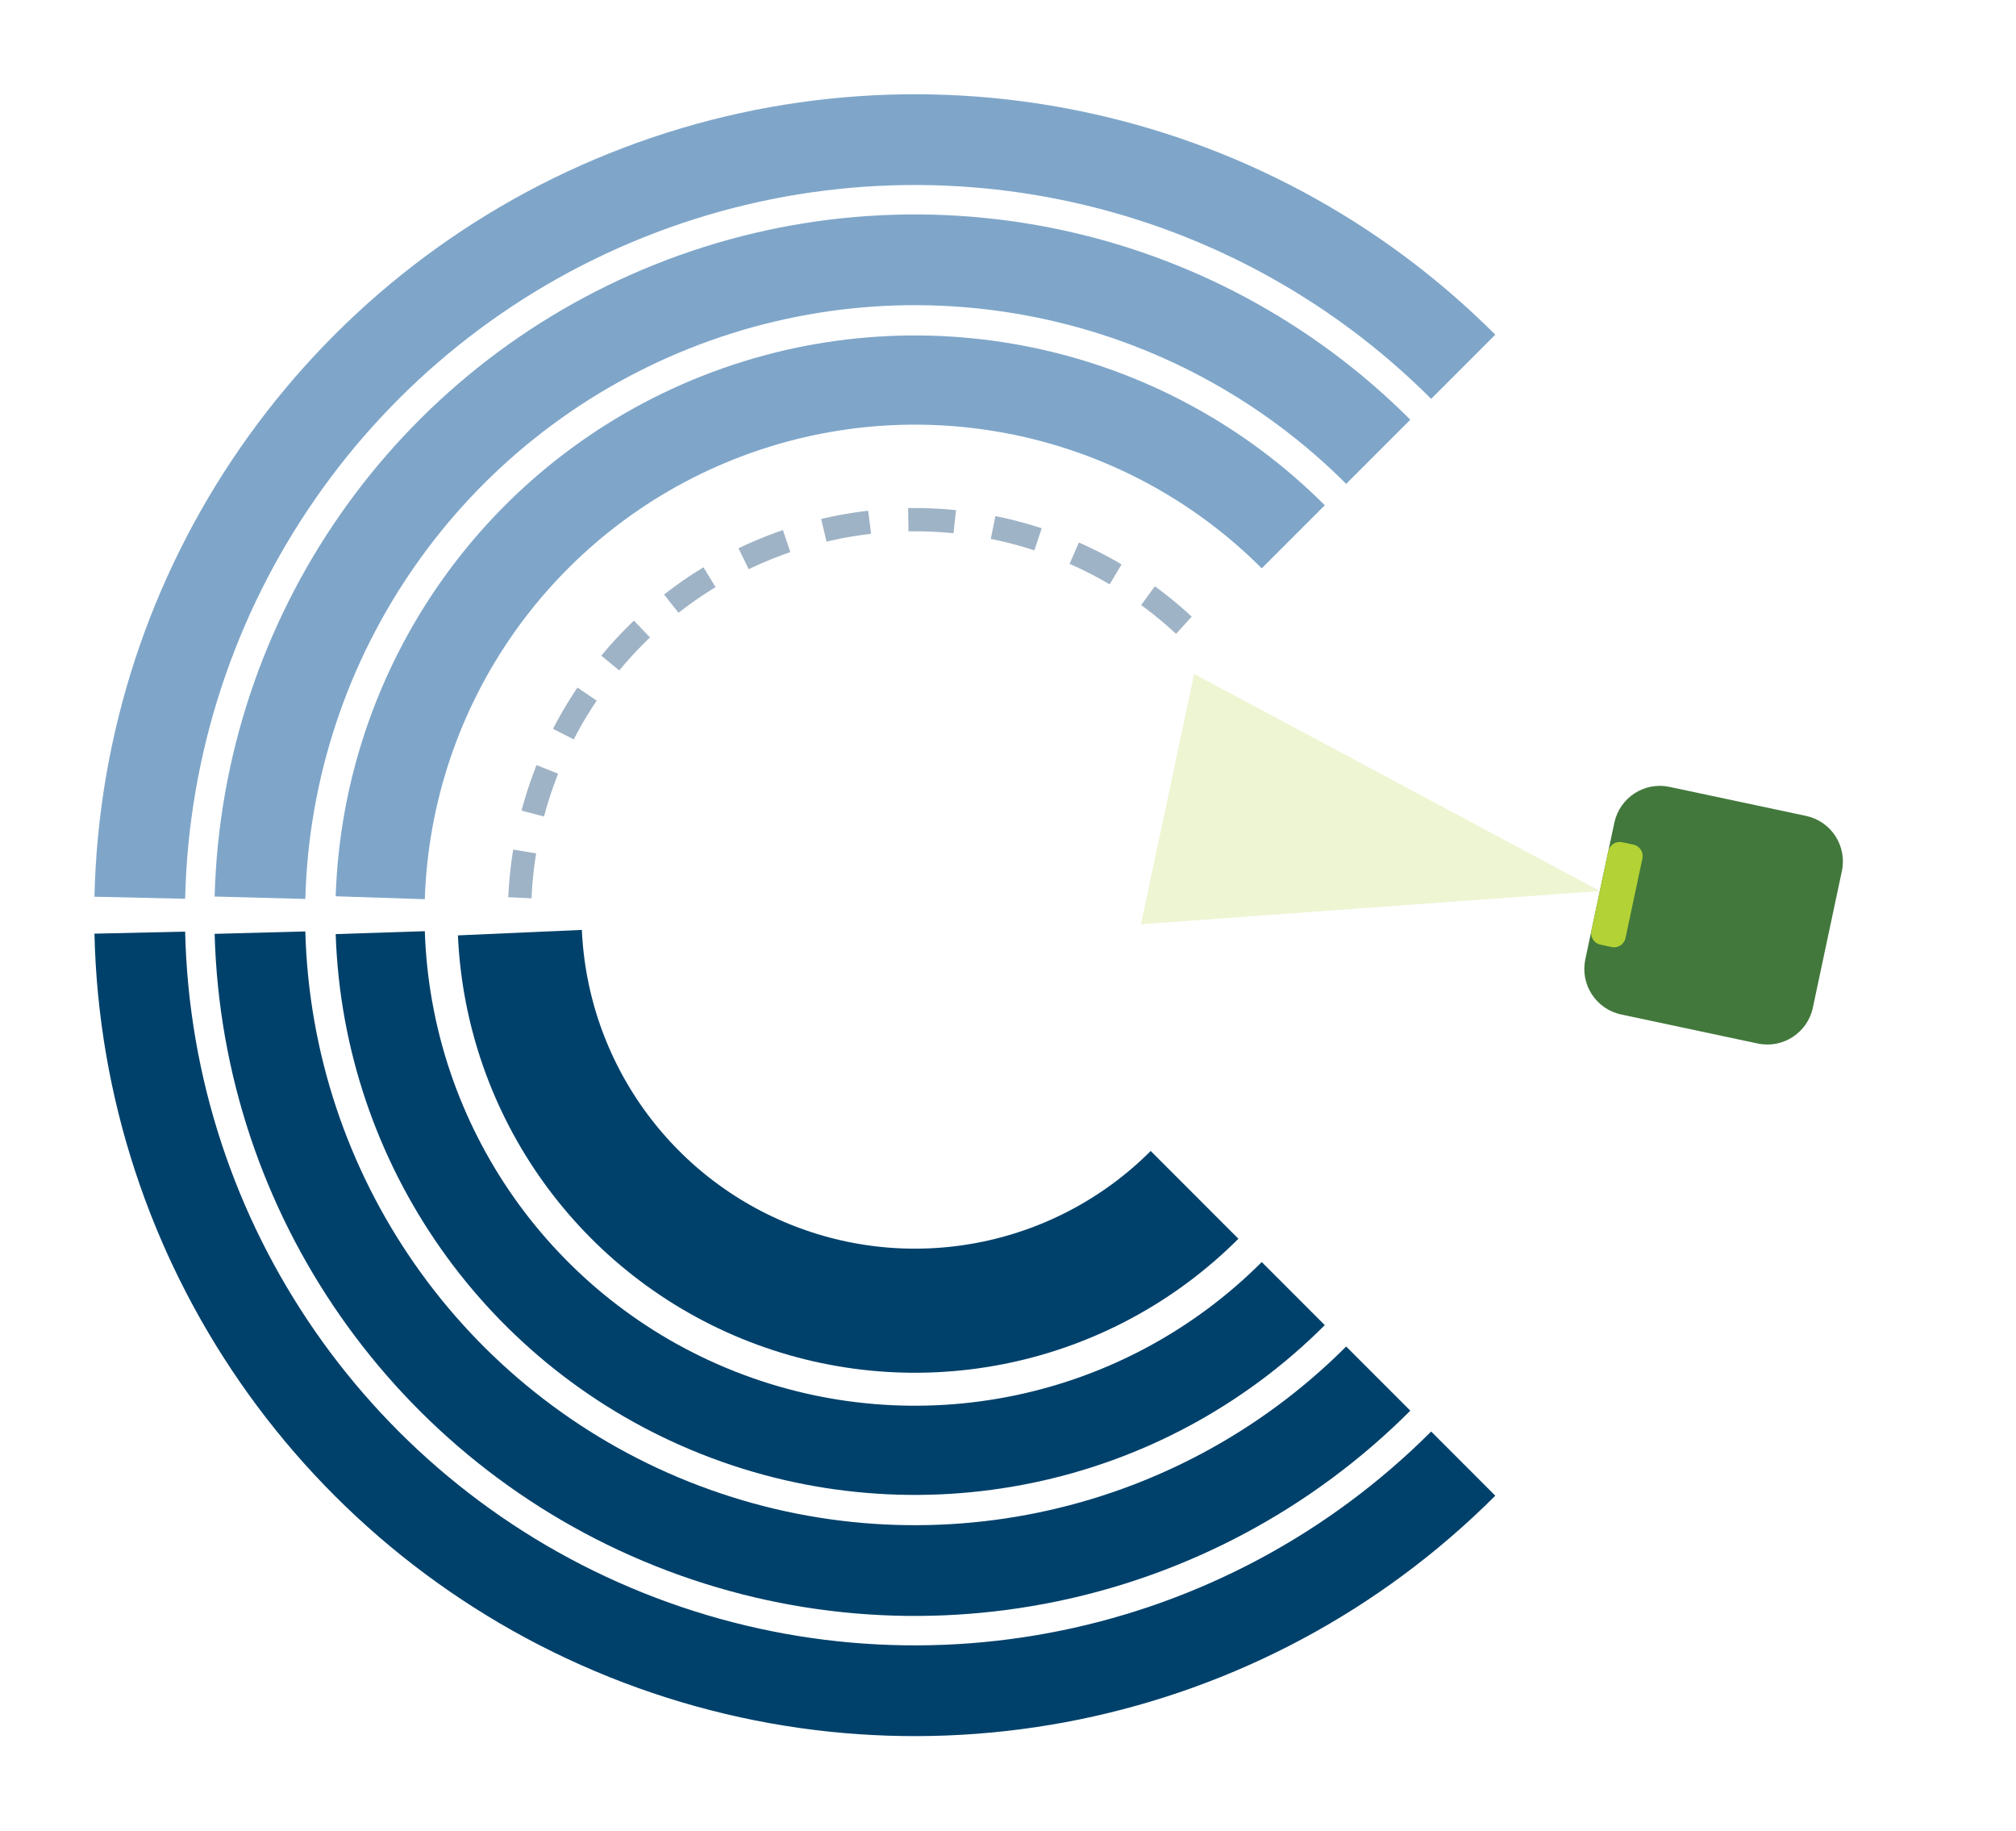
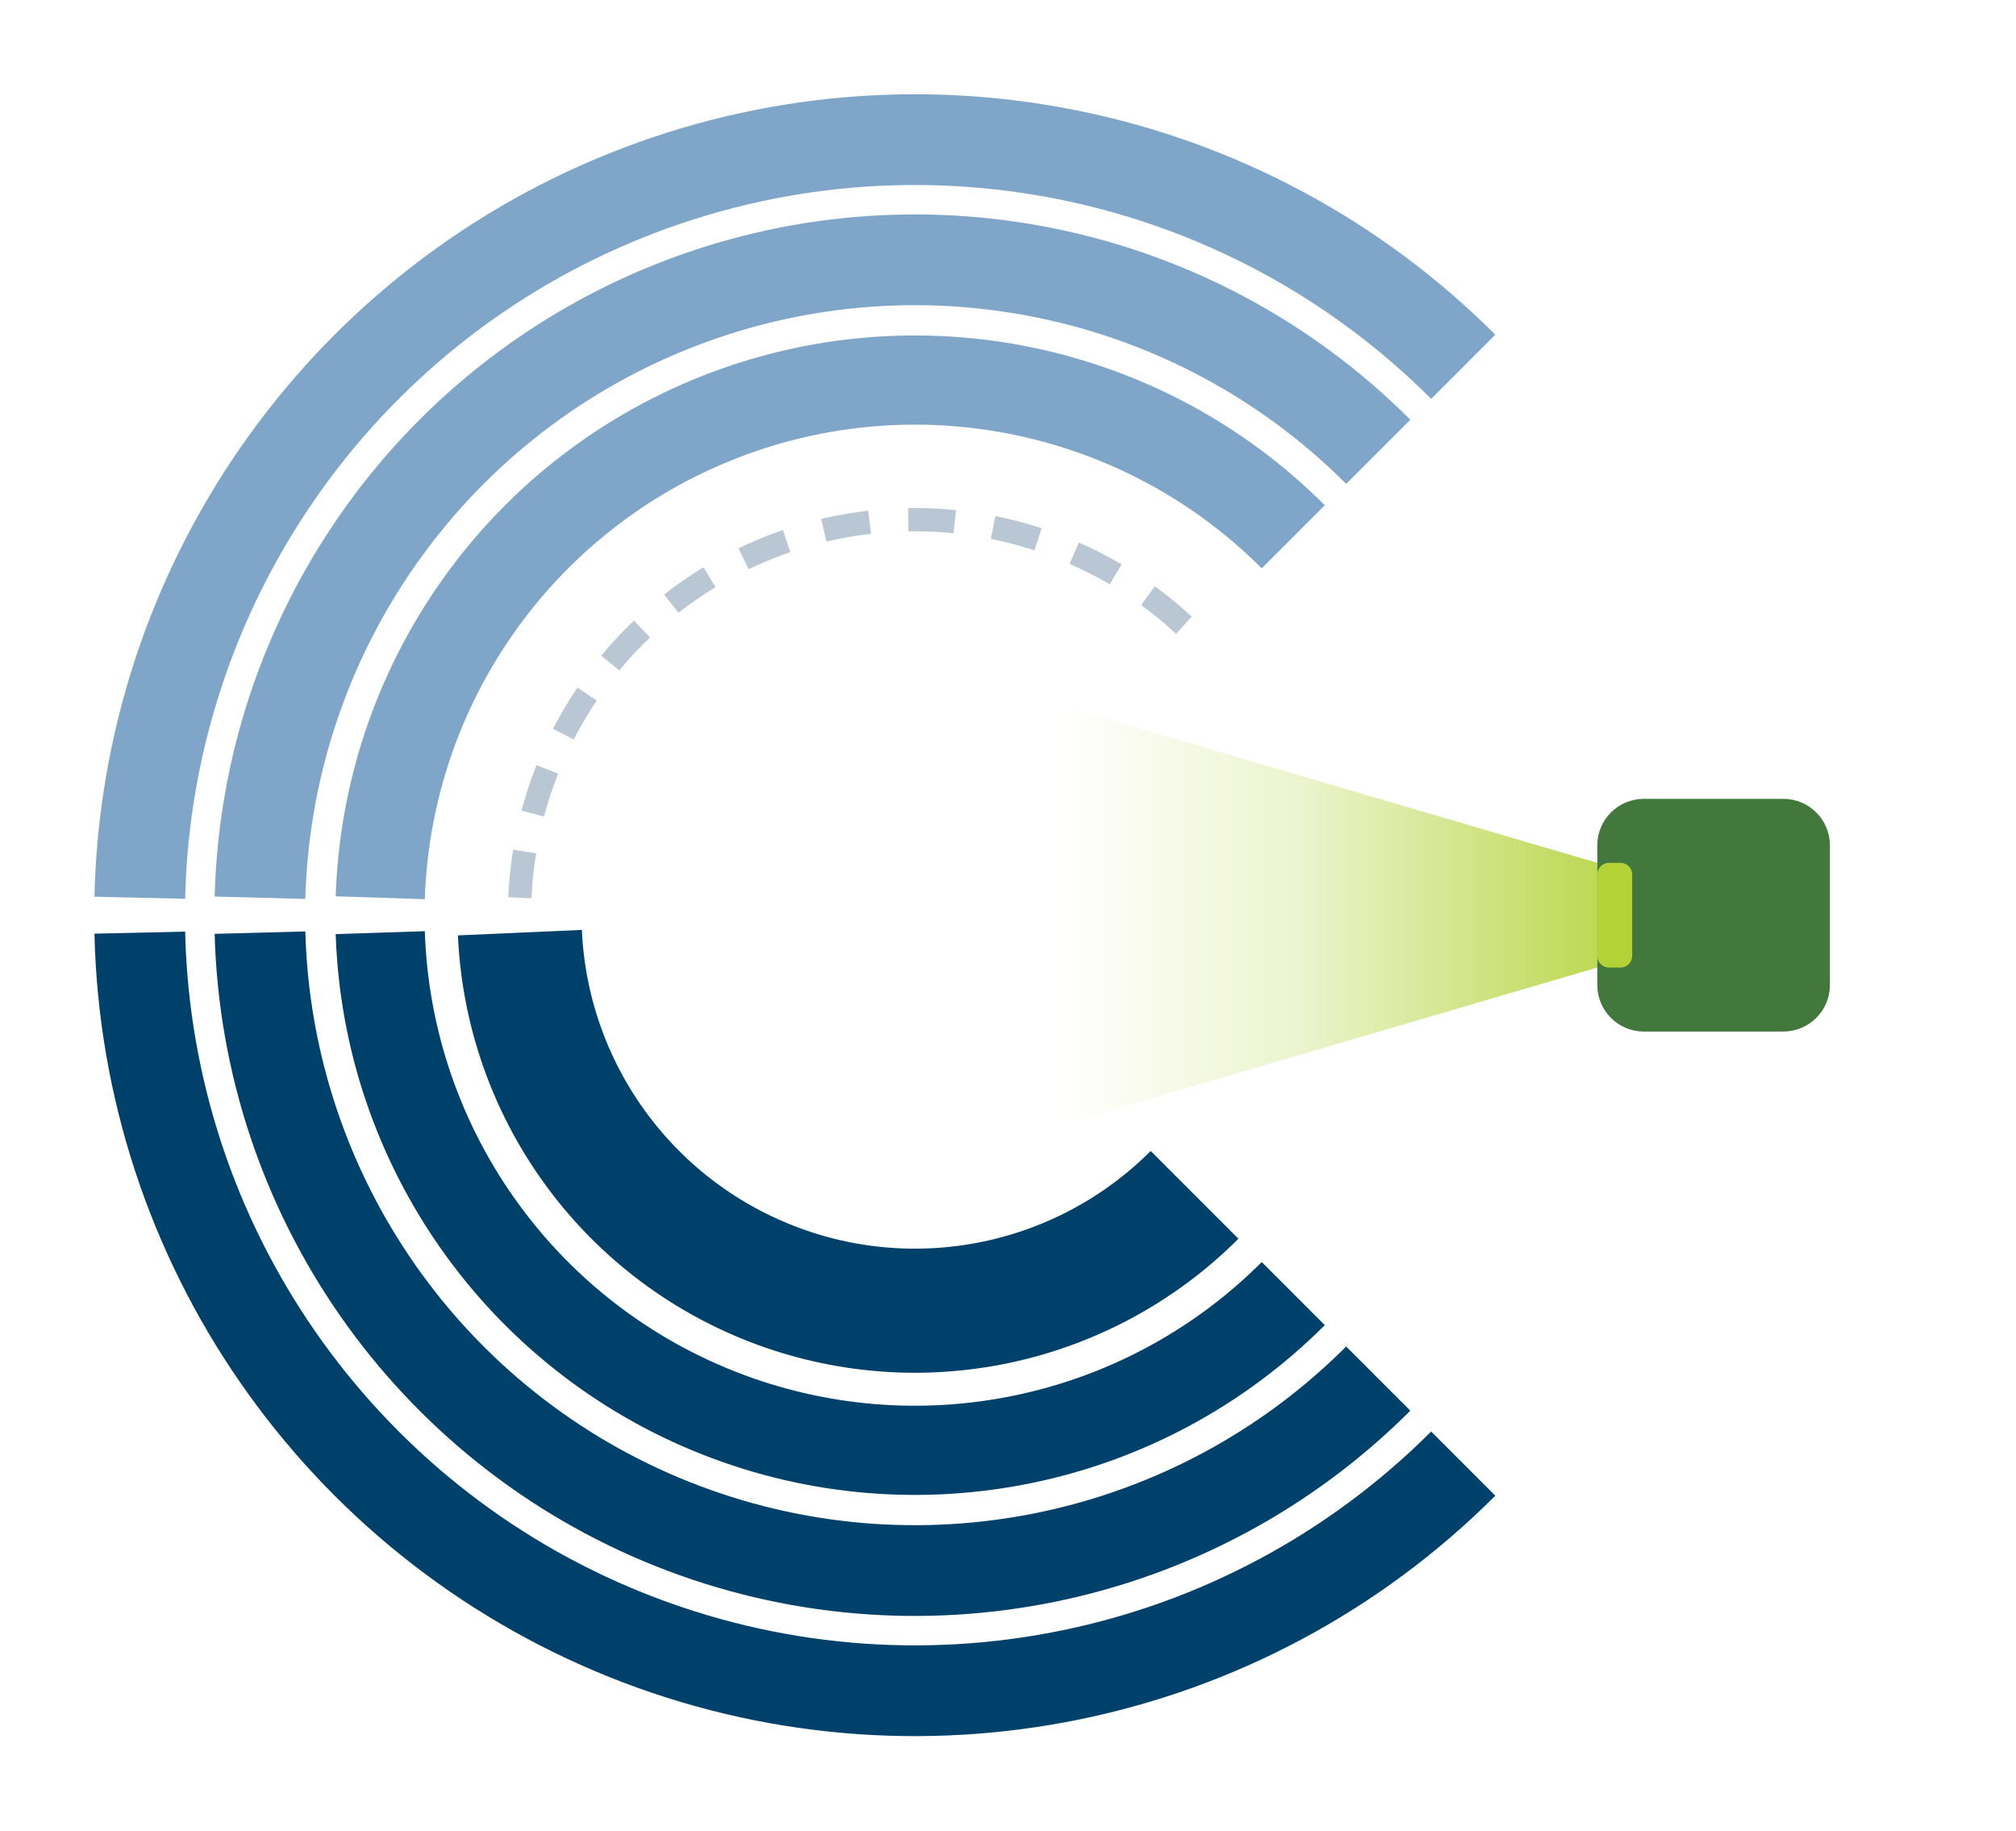
<svg xmlns="http://www.w3.org/2000/svg" viewBox="0 0 260 236" width="260" height="236" role="img">
-   <path d="M67.05 115.75 A51.0 51.0 0 0 1 154.06 81.94" fill="none" stroke="#9FB3C6" stroke-width="3.0" stroke-dasharray="6 5" stroke-linecap="butt" />
+   <path d="M67.05 115.75 A51.0 51.0 0 0 1 154.06 81.94" fill="none" stroke="#B9C6D3" stroke-width="3.0" stroke-dasharray="6 5" stroke-linecap="butt" />
  <path d="M154.06 154.06 A51.0 51.0 0 0 1 67.05 120.25" fill="none" stroke="#00416B" stroke-width="16.0" />
  <path d="M49.04 115.75 A69.0 69.0 0 0 1 166.79 69.21" fill="none" stroke="#7FA6C9" stroke-width="11.5" />
  <path d="M166.79 166.79 A69.0 69.0 0 0 1 49.04 120.25" fill="none" stroke="#00416B" stroke-width="11.5" />
  <path d="M33.53 115.75 A84.5 84.5 0 0 1 177.75 58.25" fill="none" stroke="#7FA6C9" stroke-width="11.7" />
  <path d="M177.75 177.75 A84.5 84.5 0 0 1 33.53 120.25" fill="none" stroke="#00416B" stroke-width="11.7" />
  <path d="M18.03 115.75 A100.0 100.0 0 0 1 188.71 47.29" fill="none" stroke="#7FA6C9" stroke-width="11.7" />
  <path d="M188.71 188.71 A100.0 100.0 0 0 1 18.03 120.25" fill="none" stroke="#00416B" stroke-width="11.7" />
-   <g transform="rotate(12 221.0 118.0)">
-     <path d="M206 118.0 L149.0 101.5 L149.0 134.5 Z" fill="#B2D235" opacity="0.22" />
-     <rect x="206" y="103" width="30" height="30" rx="6.0" fill="#42783C" />
-     <rect x="206" y="111.25" width="4.5" height="13.5" rx="1.5" fill="#B2D235" />
-   </g>
+   <defs>
+     <linearGradient id="beam-bent" gradientUnits="userSpaceOnUse" x1="206.00" y1="0" x2="137.00" y2="0">
+       <stop offset="0" stop-color="#B2D235" stop-opacity="0.85" />
+       <stop offset="0.55" stop-color="#B2D235" stop-opacity="0.25" />
+       <stop offset="1" stop-color="#B2D235" stop-opacity="0" />
+     </linearGradient>
+   </defs>
+   <path d="M206.00 111.25 L137.00 91.00 L137.00 145.00 L206.00 124.75 Z" fill="url(#beam-bent)" style="mix-blend-mode:multiply" />
+   <rect x="206" y="103" width="30" height="30" rx="6.0" fill="#42783C" />
+   <rect x="206" y="111.25" width="4.5" height="13.5" rx="1.5" fill="#B2D235" />
</svg>
